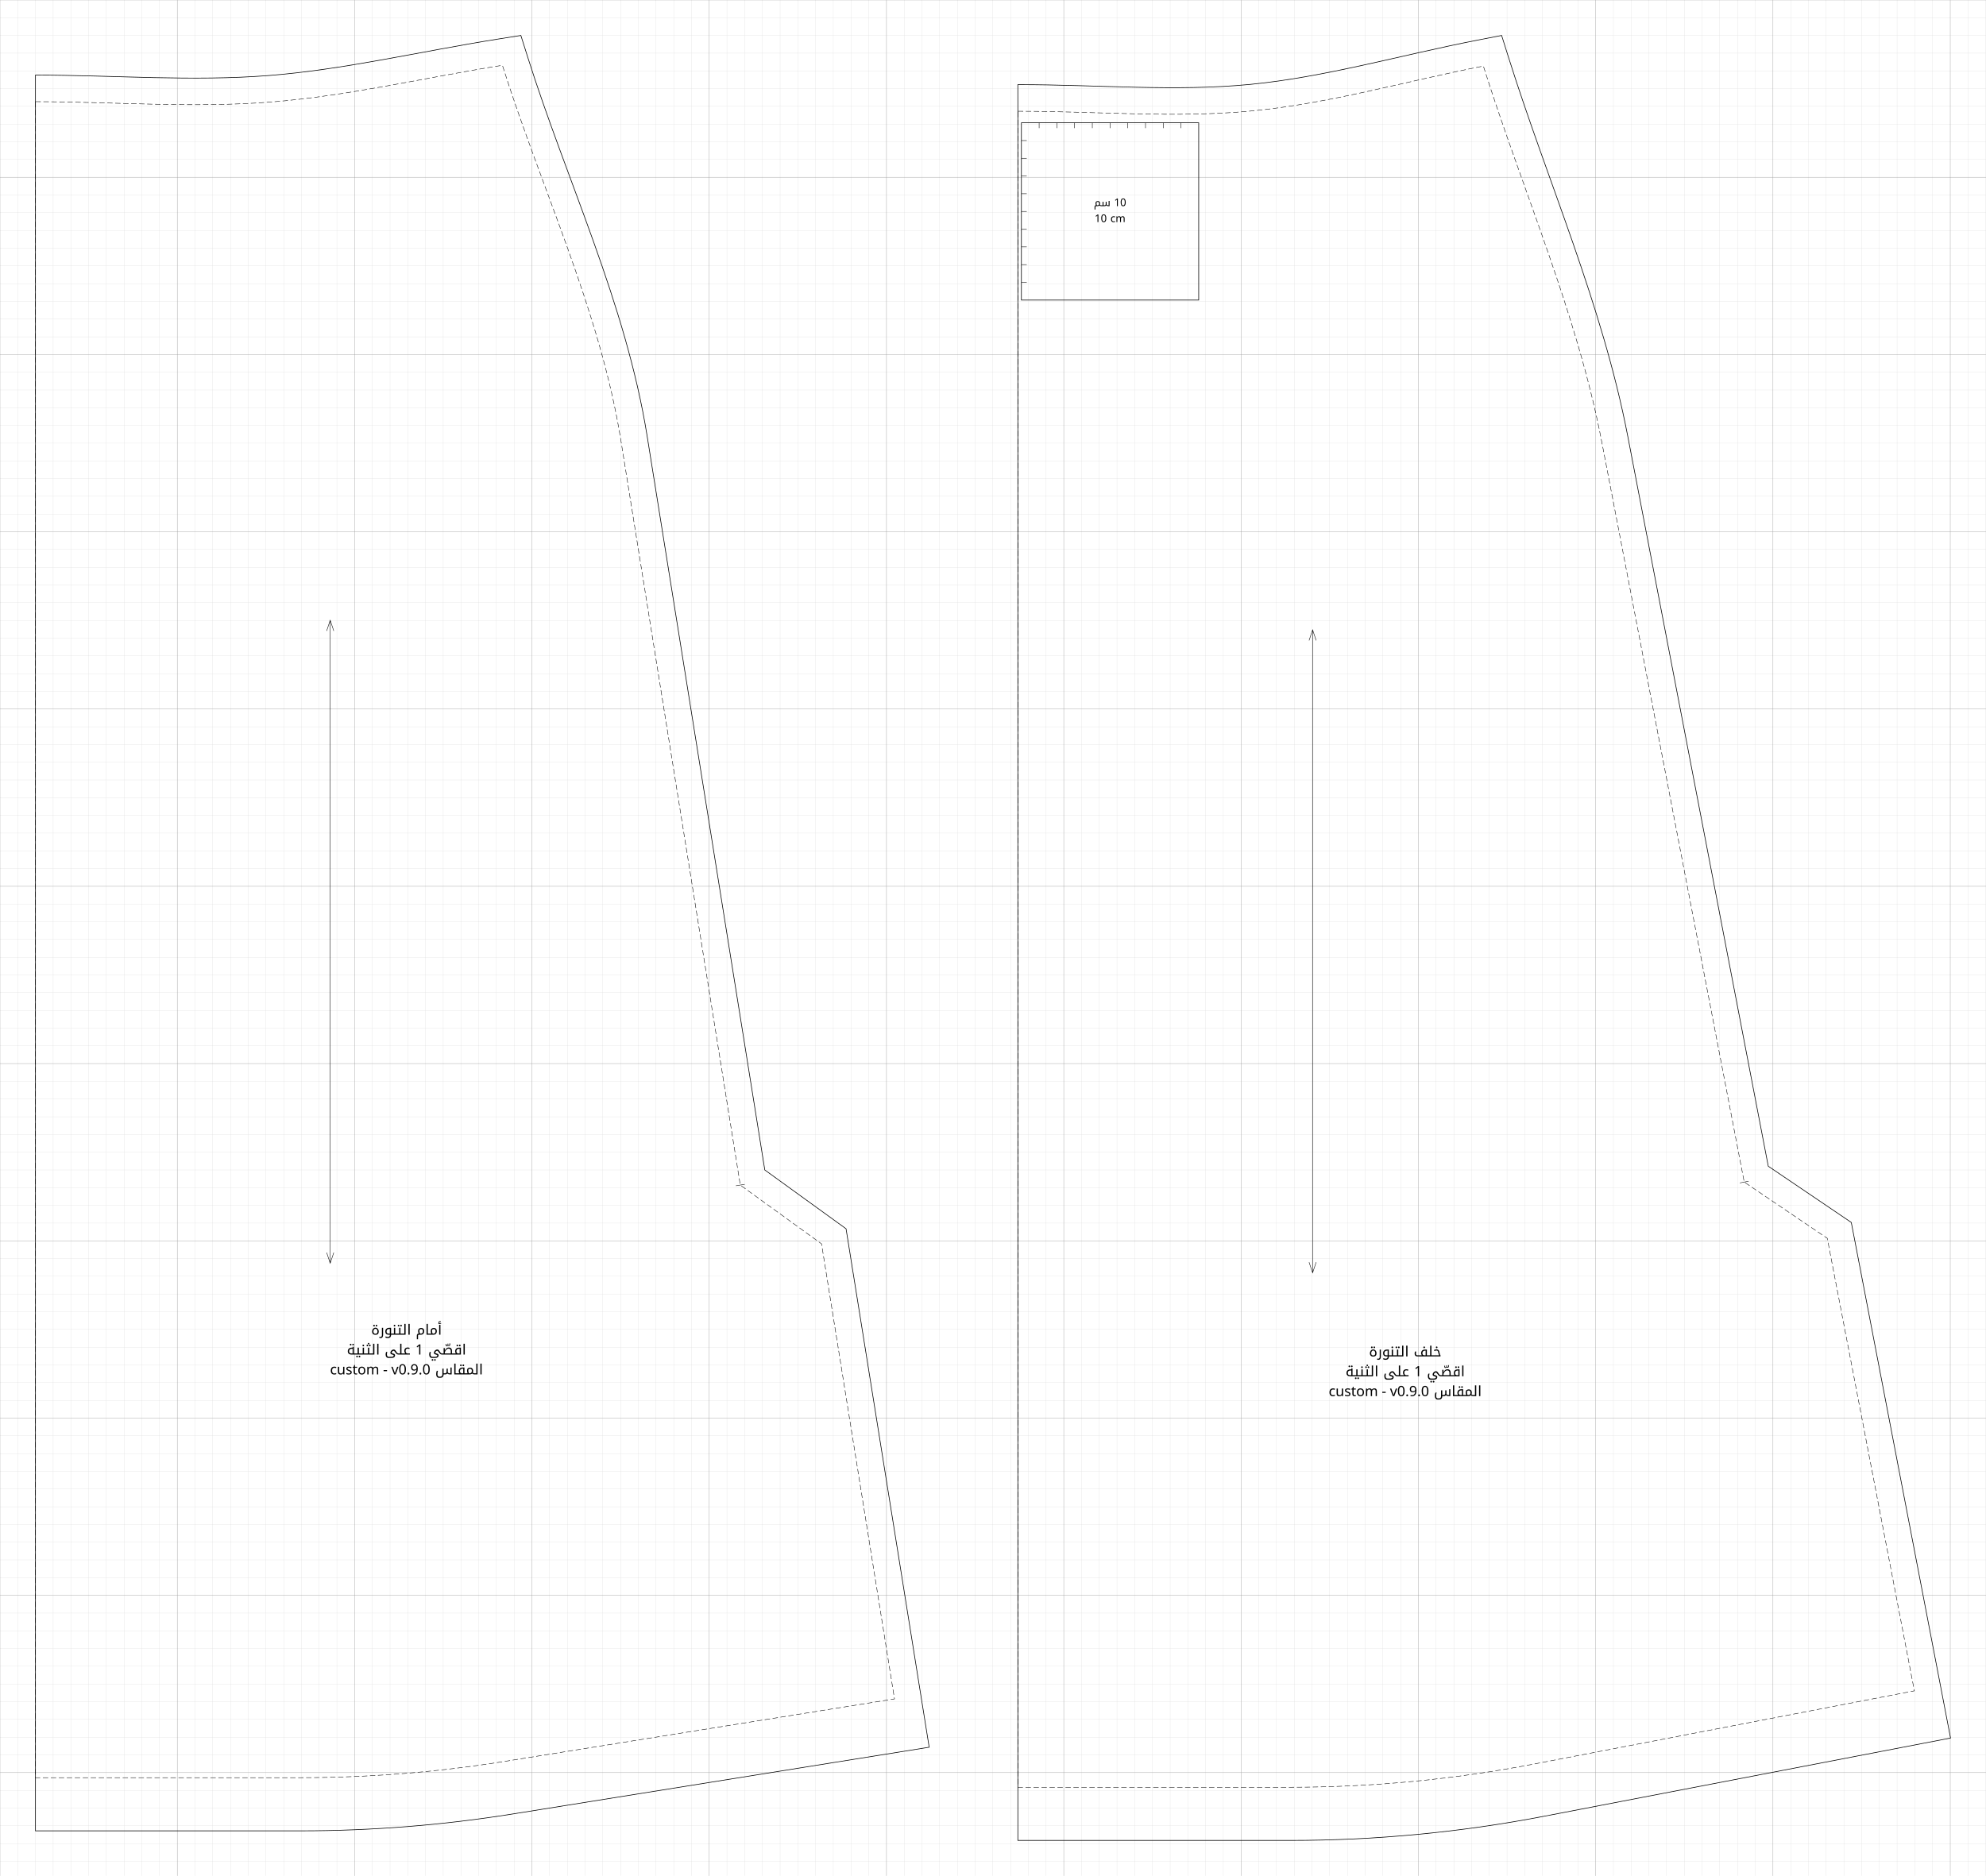
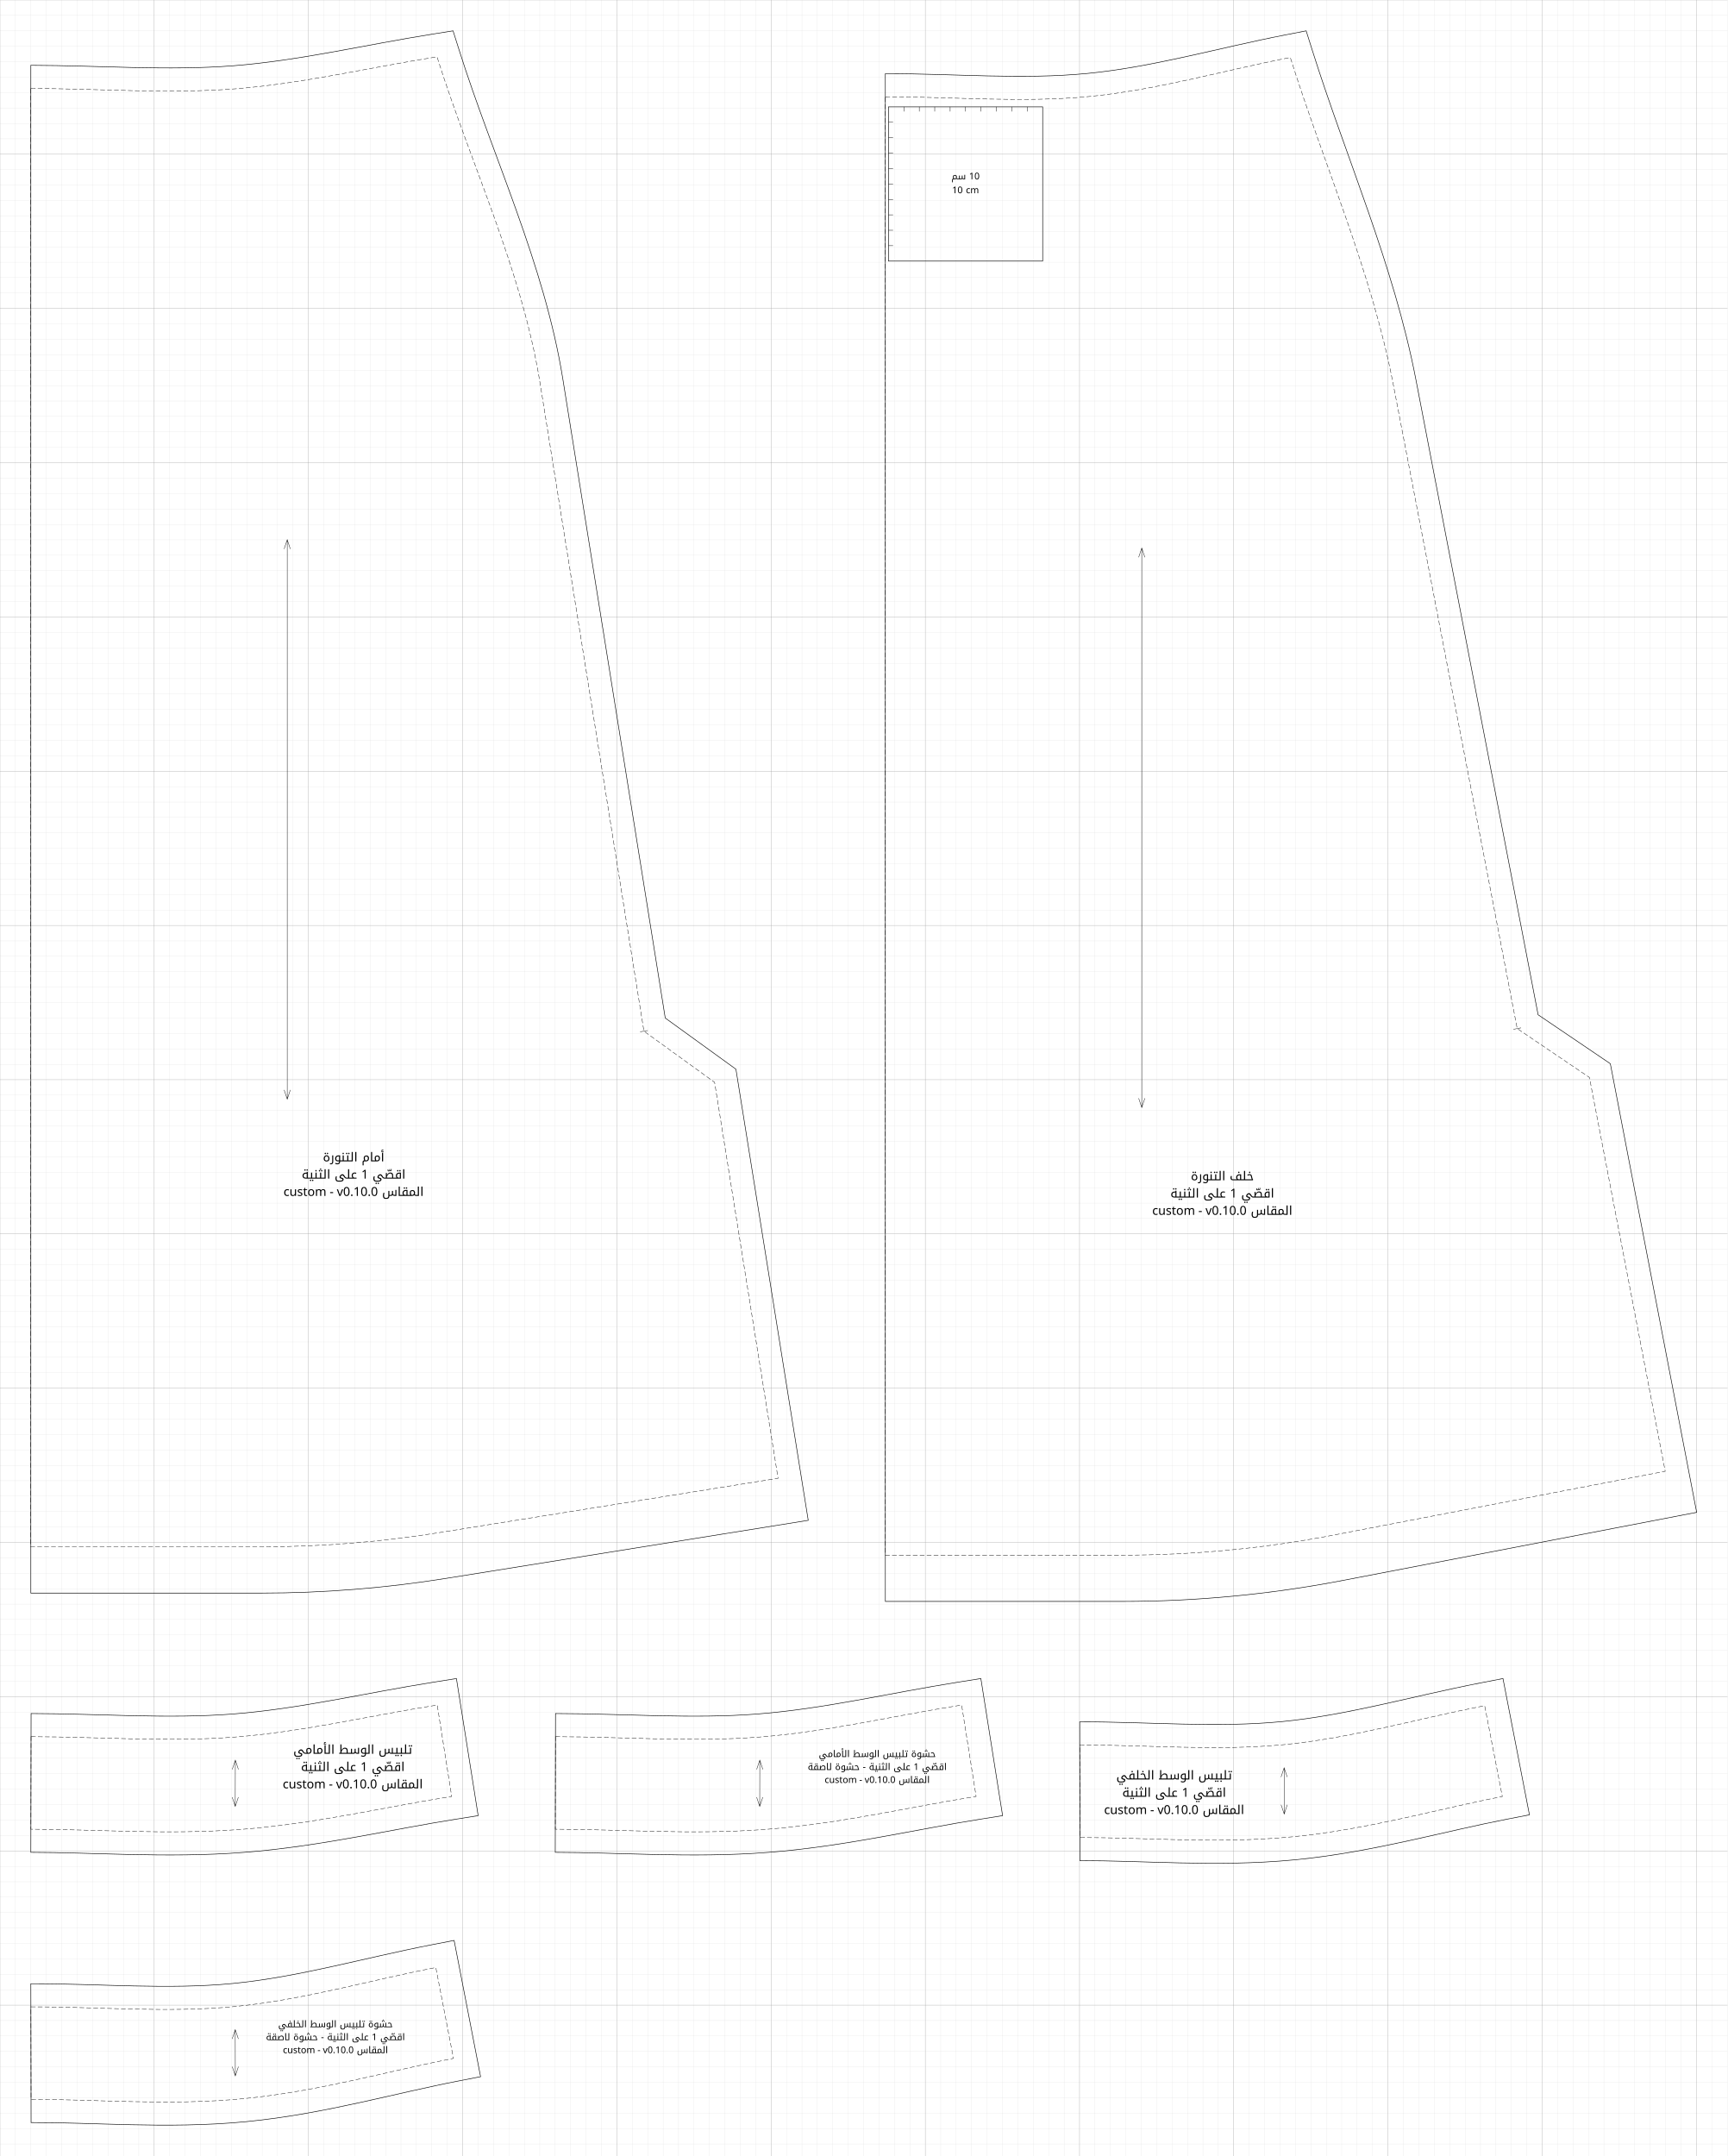
- <svg xmlns="http://www.w3.org/2000/svg" width="1120.16mm" height="1058.26mm" viewBox="0 0 1120.16 1058.26">
+ <svg xmlns="http://www.w3.org/2000/svg" width="1120.16mm" height="1397.81mm" viewBox="0 0 1120.16 1397.81">
  <g id="layer-grid">
-     <path id="grid-minor" d="M 10.00 0 V 1058.26 M 20.00 0 V 1058.26 M 30.00 0 V 1058.26 M 40.00 0 V 1058.26 M 50.00 0 V 1058.26 M 60.00 0 V 1058.26 M 70.00 0 V 1058.26 M 80.00 0 V 1058.26 M 90.00 0 V 1058.26 M 110.00 0 V 1058.26 M 120.00 0 V 1058.26 M 130.00 0 V 1058.26 M 140.00 0 V 1058.26 M 150.00 0 V 1058.26 M 160.00 0 V 1058.26 M 170.00 0 V 1058.26 M 180.00 0 V 1058.26 M 190.00 0 V 1058.26 M 210.00 0 V 1058.26 M 220.00 0 V 1058.26 M 230.00 0 V 1058.26 M 240.00 0 V 1058.26 M 250.00 0 V 1058.26 M 260.00 0 V 1058.26 M 270.00 0 V 1058.26 M 280.00 0 V 1058.26 M 290.00 0 V 1058.26 M 310.00 0 V 1058.26 M 320.00 0 V 1058.26 M 330.00 0 V 1058.26 M 340.00 0 V 1058.26 M 350.00 0 V 1058.26 M 360.00 0 V 1058.26 M 370.00 0 V 1058.26 M 380.00 0 V 1058.26 M 390.00 0 V 1058.26 M 410.00 0 V 1058.26 M 420.00 0 V 1058.26 M 430.00 0 V 1058.26 M 440.00 0 V 1058.26 M 450.00 0 V 1058.26 M 460.00 0 V 1058.26 M 470.00 0 V 1058.26 M 480.00 0 V 1058.26 M 490.00 0 V 1058.26 M 510.00 0 V 1058.26 M 520.00 0 V 1058.26 M 530.00 0 V 1058.26 M 540.00 0 V 1058.26 M 550.00 0 V 1058.26 M 560.00 0 V 1058.26 M 570.00 0 V 1058.26 M 580.00 0 V 1058.26 M 590.00 0 V 1058.26 M 610.00 0 V 1058.26 M 620.00 0 V 1058.26 M 630.00 0 V 1058.26 M 640.00 0 V 1058.26 M 650.00 0 V 1058.26 M 660.00 0 V 1058.26 M 670.00 0 V 1058.26 M 680.00 0 V 1058.26 M 690.00 0 V 1058.26 M 710.00 0 V 1058.26 M 720.00 0 V 1058.26 M 730.00 0 V 1058.26 M 740.00 0 V 1058.26 M 750.00 0 V 1058.26 M 760.00 0 V 1058.26 M 770.00 0 V 1058.26 M 780.00 0 V 1058.26 M 790.00 0 V 1058.26 M 810.00 0 V 1058.26 M 820.00 0 V 1058.26 M 830.00 0 V 1058.26 M 840.00 0 V 1058.26 M 850.00 0 V 1058.26 M 860.00 0 V 1058.26 M 870.00 0 V 1058.26 M 880.00 0 V 1058.26 M 890.00 0 V 1058.26 M 910.00 0 V 1058.26 M 920.00 0 V 1058.26 M 930.00 0 V 1058.26 M 940.00 0 V 1058.26 M 950.00 0 V 1058.26 M 960.00 0 V 1058.26 M 970.00 0 V 1058.26 M 980.00 0 V 1058.26 M 990.00 0 V 1058.26 M 1010.00 0 V 1058.26 M 1020.00 0 V 1058.26 M 1030.00 0 V 1058.26 M 1040.00 0 V 1058.26 M 1050.00 0 V 1058.26 M 1060.00 0 V 1058.26 M 1070.00 0 V 1058.26 M 1080.00 0 V 1058.26 M 1090.00 0 V 1058.26 M 1110.00 0 V 1058.26 M 1120.00 0 V 1058.26 M 0 10.00 H 1120.16 M 0 20.00 H 1120.16 M 0 30.00 H 1120.16 M 0 40.00 H 1120.16 M 0 50.00 H 1120.16 M 0 60.00 H 1120.16 M 0 70.00 H 1120.16 M 0 80.00 H 1120.16 M 0 90.00 H 1120.16 M 0 110.00 H 1120.16 M 0 120.00 H 1120.16 M 0 130.00 H 1120.16 M 0 140.00 H 1120.16 M 0 150.00 H 1120.16 M 0 160.00 H 1120.16 M 0 170.00 H 1120.16 M 0 180.00 H 1120.16 M 0 190.00 H 1120.16 M 0 210.00 H 1120.16 M 0 220.00 H 1120.16 M 0 230.00 H 1120.16 M 0 240.00 H 1120.16 M 0 250.00 H 1120.16 M 0 260.00 H 1120.16 M 0 270.00 H 1120.16 M 0 280.00 H 1120.16 M 0 290.00 H 1120.16 M 0 310.00 H 1120.16 M 0 320.00 H 1120.16 M 0 330.00 H 1120.16 M 0 340.00 H 1120.16 M 0 350.00 H 1120.16 M 0 360.00 H 1120.16 M 0 370.00 H 1120.16 M 0 380.00 H 1120.16 M 0 390.00 H 1120.16 M 0 410.00 H 1120.16 M 0 420.00 H 1120.16 M 0 430.00 H 1120.16 M 0 440.00 H 1120.16 M 0 450.00 H 1120.16 M 0 460.00 H 1120.16 M 0 470.00 H 1120.16 M 0 480.00 H 1120.16 M 0 490.00 H 1120.16 M 0 510.00 H 1120.16 M 0 520.00 H 1120.16 M 0 530.00 H 1120.16 M 0 540.00 H 1120.16 M 0 550.00 H 1120.16 M 0 560.00 H 1120.16 M 0 570.00 H 1120.16 M 0 580.00 H 1120.16 M 0 590.00 H 1120.16 M 0 610.00 H 1120.16 M 0 620.00 H 1120.16 M 0 630.00 H 1120.16 M 0 640.00 H 1120.16 M 0 650.00 H 1120.16 M 0 660.00 H 1120.16 M 0 670.00 H 1120.16 M 0 680.00 H 1120.16 M 0 690.00 H 1120.16 M 0 710.00 H 1120.16 M 0 720.00 H 1120.16 M 0 730.00 H 1120.16 M 0 740.00 H 1120.16 M 0 750.00 H 1120.16 M 0 760.00 H 1120.16 M 0 770.00 H 1120.16 M 0 780.00 H 1120.16 M 0 790.00 H 1120.16 M 0 810.00 H 1120.16 M 0 820.00 H 1120.16 M 0 830.00 H 1120.16 M 0 840.00 H 1120.16 M 0 850.00 H 1120.16 M 0 860.00 H 1120.16 M 0 870.00 H 1120.16 M 0 880.00 H 1120.16 M 0 890.00 H 1120.16 M 0 910.00 H 1120.16 M 0 920.00 H 1120.16 M 0 930.00 H 1120.16 M 0 940.00 H 1120.16 M 0 950.00 H 1120.16 M 0 960.00 H 1120.16 M 0 970.00 H 1120.16 M 0 980.00 H 1120.16 M 0 990.00 H 1120.16 M 0 1010.00 H 1120.16 M 0 1020.00 H 1120.16 M 0 1030.00 H 1120.16 M 0 1040.00 H 1120.16 M 0 1050.00 H 1120.16" fill="none" stroke="#d0d0d0" stroke-width="0.1" />
-     <path id="grid-major" d="M 0.00 0 V 1058.26 M 100.00 0 V 1058.26 M 200.00 0 V 1058.26 M 300.00 0 V 1058.26 M 400.00 0 V 1058.26 M 500.00 0 V 1058.26 M 600.00 0 V 1058.26 M 700.00 0 V 1058.26 M 800.00 0 V 1058.26 M 900.00 0 V 1058.26 M 1000.00 0 V 1058.26 M 1100.00 0 V 1058.26 M 0 0.00 H 1120.16 M 0 100.00 H 1120.16 M 0 200.00 H 1120.16 M 0 300.00 H 1120.16 M 0 400.00 H 1120.16 M 0 500.00 H 1120.16 M 0 600.00 H 1120.16 M 0 700.00 H 1120.16 M 0 800.00 H 1120.16 M 0 900.00 H 1120.16 M 0 1000.00 H 1120.16" fill="none" stroke="#a0a0a0" stroke-width="0.2" />
+     <path id="grid-minor" d="M 10.00 0 V 1397.81 M 20.00 0 V 1397.81 M 30.00 0 V 1397.81 M 40.00 0 V 1397.81 M 50.00 0 V 1397.81 M 60.00 0 V 1397.81 M 70.00 0 V 1397.81 M 80.00 0 V 1397.81 M 90.00 0 V 1397.81 M 110.00 0 V 1397.81 M 120.00 0 V 1397.81 M 130.00 0 V 1397.81 M 140.00 0 V 1397.81 M 150.00 0 V 1397.81 M 160.00 0 V 1397.81 M 170.00 0 V 1397.81 M 180.00 0 V 1397.81 M 190.00 0 V 1397.81 M 210.00 0 V 1397.81 M 220.00 0 V 1397.81 M 230.00 0 V 1397.81 M 240.00 0 V 1397.81 M 250.00 0 V 1397.81 M 260.00 0 V 1397.81 M 270.00 0 V 1397.81 M 280.00 0 V 1397.81 M 290.00 0 V 1397.81 M 310.00 0 V 1397.81 M 320.00 0 V 1397.81 M 330.00 0 V 1397.81 M 340.00 0 V 1397.81 M 350.00 0 V 1397.81 M 360.00 0 V 1397.81 M 370.00 0 V 1397.81 M 380.00 0 V 1397.81 M 390.00 0 V 1397.81 M 410.00 0 V 1397.81 M 420.00 0 V 1397.81 M 430.00 0 V 1397.81 M 440.00 0 V 1397.81 M 450.00 0 V 1397.81 M 460.00 0 V 1397.81 M 470.00 0 V 1397.81 M 480.00 0 V 1397.81 M 490.00 0 V 1397.81 M 510.00 0 V 1397.81 M 520.00 0 V 1397.81 M 530.00 0 V 1397.81 M 540.00 0 V 1397.81 M 550.00 0 V 1397.81 M 560.00 0 V 1397.81 M 570.00 0 V 1397.81 M 580.00 0 V 1397.81 M 590.00 0 V 1397.81 M 610.00 0 V 1397.81 M 620.00 0 V 1397.81 M 630.00 0 V 1397.81 M 640.00 0 V 1397.81 M 650.00 0 V 1397.81 M 660.00 0 V 1397.81 M 670.00 0 V 1397.81 M 680.00 0 V 1397.81 M 690.00 0 V 1397.81 M 710.00 0 V 1397.81 M 720.00 0 V 1397.81 M 730.00 0 V 1397.81 M 740.00 0 V 1397.81 M 750.00 0 V 1397.81 M 760.00 0 V 1397.81 M 770.00 0 V 1397.81 M 780.00 0 V 1397.81 M 790.00 0 V 1397.81 M 810.00 0 V 1397.81 M 820.00 0 V 1397.81 M 830.00 0 V 1397.81 M 840.00 0 V 1397.81 M 850.00 0 V 1397.81 M 860.00 0 V 1397.81 M 870.00 0 V 1397.81 M 880.00 0 V 1397.81 M 890.00 0 V 1397.81 M 910.00 0 V 1397.81 M 920.00 0 V 1397.81 M 930.00 0 V 1397.81 M 940.00 0 V 1397.81 M 950.00 0 V 1397.81 M 960.00 0 V 1397.81 M 970.00 0 V 1397.81 M 980.00 0 V 1397.81 M 990.00 0 V 1397.81 M 1010.00 0 V 1397.81 M 1020.00 0 V 1397.81 M 1030.00 0 V 1397.81 M 1040.00 0 V 1397.81 M 1050.00 0 V 1397.81 M 1060.00 0 V 1397.81 M 1070.00 0 V 1397.81 M 1080.00 0 V 1397.81 M 1090.00 0 V 1397.81 M 1110.00 0 V 1397.81 M 1120.00 0 V 1397.81 M 0 10.00 H 1120.16 M 0 20.00 H 1120.16 M 0 30.00 H 1120.16 M 0 40.00 H 1120.16 M 0 50.00 H 1120.16 M 0 60.00 H 1120.16 M 0 70.00 H 1120.16 M 0 80.00 H 1120.16 M 0 90.00 H 1120.16 M 0 110.00 H 1120.16 M 0 120.00 H 1120.16 M 0 130.00 H 1120.16 M 0 140.00 H 1120.16 M 0 150.00 H 1120.16 M 0 160.00 H 1120.16 M 0 170.00 H 1120.16 M 0 180.00 H 1120.16 M 0 190.00 H 1120.16 M 0 210.00 H 1120.16 M 0 220.00 H 1120.16 M 0 230.00 H 1120.16 M 0 240.00 H 1120.16 M 0 250.00 H 1120.16 M 0 260.00 H 1120.16 M 0 270.00 H 1120.16 M 0 280.00 H 1120.16 M 0 290.00 H 1120.16 M 0 310.00 H 1120.16 M 0 320.00 H 1120.16 M 0 330.00 H 1120.16 M 0 340.00 H 1120.16 M 0 350.00 H 1120.16 M 0 360.00 H 1120.16 M 0 370.00 H 1120.16 M 0 380.00 H 1120.16 M 0 390.00 H 1120.16 M 0 410.00 H 1120.16 M 0 420.00 H 1120.16 M 0 430.00 H 1120.16 M 0 440.00 H 1120.16 M 0 450.00 H 1120.16 M 0 460.00 H 1120.16 M 0 470.00 H 1120.16 M 0 480.00 H 1120.16 M 0 490.00 H 1120.16 M 0 510.00 H 1120.16 M 0 520.00 H 1120.16 M 0 530.00 H 1120.16 M 0 540.00 H 1120.16 M 0 550.00 H 1120.16 M 0 560.00 H 1120.16 M 0 570.00 H 1120.16 M 0 580.00 H 1120.16 M 0 590.00 H 1120.16 M 0 610.00 H 1120.16 M 0 620.00 H 1120.16 M 0 630.00 H 1120.16 M 0 640.00 H 1120.16 M 0 650.00 H 1120.16 M 0 660.00 H 1120.16 M 0 670.00 H 1120.16 M 0 680.00 H 1120.16 M 0 690.00 H 1120.16 M 0 710.00 H 1120.16 M 0 720.00 H 1120.16 M 0 730.00 H 1120.16 M 0 740.00 H 1120.16 M 0 750.00 H 1120.16 M 0 760.00 H 1120.16 M 0 770.00 H 1120.16 M 0 780.00 H 1120.16 M 0 790.00 H 1120.16 M 0 810.00 H 1120.16 M 0 820.00 H 1120.16 M 0 830.00 H 1120.16 M 0 840.00 H 1120.16 M 0 850.00 H 1120.16 M 0 860.00 H 1120.16 M 0 870.00 H 1120.16 M 0 880.00 H 1120.16 M 0 890.00 H 1120.16 M 0 910.00 H 1120.16 M 0 920.00 H 1120.16 M 0 930.00 H 1120.16 M 0 940.00 H 1120.16 M 0 950.00 H 1120.16 M 0 960.00 H 1120.16 M 0 970.00 H 1120.16 M 0 980.00 H 1120.16 M 0 990.00 H 1120.16 M 0 1010.00 H 1120.16 M 0 1020.00 H 1120.16 M 0 1030.00 H 1120.16 M 0 1040.00 H 1120.16 M 0 1050.00 H 1120.16 M 0 1060.00 H 1120.16 M 0 1070.00 H 1120.16 M 0 1080.00 H 1120.16 M 0 1090.00 H 1120.16 M 0 1110.00 H 1120.16 M 0 1120.00 H 1120.16 M 0 1130.00 H 1120.16 M 0 1140.00 H 1120.16 M 0 1150.00 H 1120.16 M 0 1160.00 H 1120.16 M 0 1170.00 H 1120.16 M 0 1180.00 H 1120.16 M 0 1190.00 H 1120.16 M 0 1210.00 H 1120.16 M 0 1220.00 H 1120.16 M 0 1230.00 H 1120.16 M 0 1240.00 H 1120.16 M 0 1250.00 H 1120.16 M 0 1260.00 H 1120.16 M 0 1270.00 H 1120.16 M 0 1280.00 H 1120.16 M 0 1290.00 H 1120.16 M 0 1310.00 H 1120.16 M 0 1320.00 H 1120.16 M 0 1330.00 H 1120.16 M 0 1340.00 H 1120.16 M 0 1350.00 H 1120.16 M 0 1360.00 H 1120.16 M 0 1370.00 H 1120.16 M 0 1380.00 H 1120.16 M 0 1390.00 H 1120.16" fill="none" stroke="#d0d0d0" stroke-width="0.1" />
+     <path id="grid-major" d="M 0.00 0 V 1397.81 M 100.00 0 V 1397.81 M 200.00 0 V 1397.81 M 300.00 0 V 1397.81 M 400.00 0 V 1397.81 M 500.00 0 V 1397.81 M 600.00 0 V 1397.81 M 700.00 0 V 1397.81 M 800.00 0 V 1397.81 M 900.00 0 V 1397.81 M 1000.00 0 V 1397.81 M 1100.00 0 V 1397.81 M 0 0.00 H 1120.16 M 0 100.00 H 1120.16 M 0 200.00 H 1120.16 M 0 300.00 H 1120.16 M 0 400.00 H 1120.16 M 0 500.00 H 1120.16 M 0 600.00 H 1120.16 M 0 700.00 H 1120.16 M 0 800.00 H 1120.16 M 0 900.00 H 1120.16 M 0 1000.00 H 1120.16 M 0 1100.00 H 1120.16 M 0 1200.00 H 1120.16 M 0 1300.00 H 1120.16" fill="none" stroke="#a0a0a0" stroke-width="0.2" />
  </g>
  <g id="layer-cut">
    <path id="piece-skirt-front-cut" d="M 20.03 42.35 C 31.22 42.37 42.46 42.61 53.56 42.90 C 64.66 43.20 75.69 43.54 86.67 43.78 C 97.66 44.02 108.45 44.14 119.29 44.00 C 130.14 43.86 140.66 43.46 151.34 42.63 C 162.01 41.79 172.47 40.56 183.20 39.02 C 193.94 37.48 204.58 35.69 215.39 33.75 C 226.21 31.82 237.05 29.77 247.97 27.76 C 258.90 25.75 269.97 23.77 281.02 22.02 L 293.78 20.00 L 297.67 32.32 C 303.16 49.69 309.27 66.84 315.64 84.21 C 322.01 101.58 328.60 119.04 334.87 136.65 C 341.15 154.25 347.20 172.26 352.37 190.33 C 354.95 199.37 357.38 208.68 359.50 217.89 C 361.61 227.09 363.50 236.63 365.01 246.03 L 431.37 660.03 L 472.16 689.55 L 477.20 693.20 L 478.18 699.33 L 519.33 956.05 L 524.08 985.68 L 469.77 994.38 L 289.19 1023.33 C 279.42 1024.89 269.31 1026.31 259.47 1027.49 C 249.64 1028.66 239.48 1029.68 229.59 1030.46 C 219.71 1031.25 209.52 1031.86 199.62 1032.25 C 189.72 1032.65 179.52 1032.85 169.62 1032.85 L 20.00 1032.85 L 20.00 1002.85 L 20.00 57.35 L 20.00 42.35 L 20.03 42.35 Z" fill="none" stroke="#000000" stroke-width="0.35" />
    <path id="piece-skirt-back-cut" d="M 574.08 47.76 C 585.30 47.74 596.59 47.99 607.70 48.30 C 618.82 48.61 629.86 48.98 640.83 49.22 C 651.81 49.46 662.56 49.57 673.36 49.36 C 684.16 49.15 694.57 48.63 705.16 47.61 C 715.74 46.58 726.06 45.08 736.70 43.21 C 747.34 41.34 757.86 39.16 768.59 36.82 C 779.31 34.47 790.07 31.99 800.92 29.54 C 811.77 27.10 822.80 24.69 833.82 22.55 L 846.96 20.00 L 850.98 32.77 C 856.48 50.21 862.46 67.47 868.65 84.90 C 874.84 102.33 881.19 119.83 887.30 137.44 C 893.41 155.06 899.34 173.00 904.59 191.00 C 909.84 209.00 914.54 227.58 918.12 246.17 L 997.35 657.91 L 1039.04 686.14 L 1044.18 689.63 L 1045.36 695.73 L 1094.49 951.04 L 1100.16 980.50 L 1046.15 990.90 L 870.74 1024.65 C 859.12 1026.89 847.08 1028.91 835.35 1030.59 C 823.62 1032.27 811.49 1033.72 799.68 1034.84 C 787.88 1035.97 775.70 1036.84 763.86 1037.41 C 752.02 1037.97 739.81 1038.26 727.98 1038.26 L 574.10 1038.26 L 574.10 1008.26 L 574.10 62.76 L 574.08 47.76 Z" fill="none" stroke="#000000" stroke-width="0.35" />
+     <path id="piece-waist-facing-front-cut" d="M 20.16 1110.94 C 31.35 1110.96 42.59 1111.20 53.69 1111.49 C 64.79 1111.79 75.82 1112.13 86.81 1112.37 C 97.79 1112.60 108.58 1112.73 119.42 1112.59 C 130.27 1112.45 140.79 1112.05 151.47 1111.21 C 162.14 1110.38 172.60 1109.15 183.33 1107.61 C 194.07 1106.07 204.71 1104.28 215.53 1102.34 C 226.34 1100.41 237.19 1098.36 248.11 1096.35 C 259.03 1094.34 270.10 1092.36 281.15 1090.61 L 295.96 1088.26 L 298.31 1103.08 L 307.71 1162.34 L 310.05 1177.15 L 295.24 1179.50 C 290.15 1180.31 285.30 1181.13 280.08 1182.04 C 274.86 1182.95 269.74 1183.88 264.38 1184.87 C 259.03 1185.85 253.64 1186.86 248.15 1187.87 C 242.66 1188.89 236.99 1189.93 231.37 1190.94 C 225.74 1191.94 219.79 1192.98 214.02 1193.93 C 208.25 1194.88 202.02 1195.85 196.10 1196.70 C 193.14 1197.12 189.92 1197.57 186.92 1197.95 C 183.92 1198.34 180.62 1198.75 177.58 1199.09 C 174.55 1199.44 171.17 1199.80 168.10 1200.10 C 165.02 1200.40 161.57 1200.70 158.45 1200.94 C 155.34 1201.19 151.88 1201.42 148.80 1201.60 C 145.71 1201.78 142.32 1201.95 139.27 1202.08 C 136.22 1202.21 132.89 1202.32 129.87 1202.40 C 126.85 1202.48 123.59 1202.54 120.60 1202.58 C 114.63 1202.66 108.32 1202.66 102.47 1202.62 C 96.62 1202.57 90.59 1202.47 84.87 1202.35 C 79.16 1202.22 73.39 1202.07 67.82 1201.92 C 62.24 1201.76 56.75 1201.61 51.31 1201.46 C 45.87 1201.32 40.67 1201.19 35.37 1201.10 C 30.07 1201.00 25.15 1200.95 20.00 1200.94 L 20.03 1185.94 L 20.13 1125.94 L 20.16 1110.94 Z" fill="none" stroke="#000000" stroke-width="0.35" />
+     <path id="piece-waist-facing-interfacing-front-cut" d="M 360.21 1110.94 C 371.40 1110.96 382.64 1111.20 393.74 1111.49 C 404.84 1111.79 415.87 1112.13 426.86 1112.37 C 437.84 1112.60 448.63 1112.73 459.48 1112.59 C 470.32 1112.45 480.84 1112.05 491.52 1111.21 C 502.20 1110.38 512.65 1109.15 523.39 1107.61 C 534.12 1106.07 544.76 1104.28 555.58 1102.34 C 566.40 1100.41 577.24 1098.36 588.16 1096.35 C 599.08 1094.34 610.15 1092.36 621.20 1090.61 L 636.02 1088.26 L 638.37 1103.08 L 647.76 1162.34 L 650.11 1177.15 L 635.29 1179.50 C 630.21 1180.31 625.35 1181.13 620.13 1182.04 C 614.91 1182.95 609.79 1183.88 604.44 1184.87 C 599.09 1185.85 593.69 1186.86 588.20 1187.87 C 582.72 1188.89 577.05 1189.93 571.42 1190.94 C 565.80 1191.94 559.85 1192.98 554.08 1193.93 C 548.31 1194.88 542.07 1195.85 536.16 1196.70 C 533.20 1197.12 529.97 1197.57 526.97 1197.95 C 523.97 1198.34 520.67 1198.75 517.64 1199.09 C 514.60 1199.44 511.23 1199.80 508.15 1200.10 C 505.07 1200.40 501.62 1200.70 498.51 1200.94 C 495.39 1201.19 491.94 1201.42 488.85 1201.60 C 485.77 1201.78 482.38 1201.95 479.32 1202.08 C 476.27 1202.21 472.95 1202.32 469.92 1202.40 C 466.90 1202.48 463.65 1202.54 460.66 1202.58 C 454.68 1202.66 448.37 1202.66 442.52 1202.62 C 436.68 1202.57 430.64 1202.47 424.92 1202.35 C 419.21 1202.22 413.45 1202.07 407.87 1201.92 C 402.29 1201.76 396.81 1201.61 391.37 1201.46 C 385.93 1201.32 380.72 1201.19 375.42 1201.10 C 370.13 1201.00 365.20 1200.95 360.05 1200.94 L 360.08 1185.94 L 360.18 1125.94 L 360.21 1110.94 Z" fill="none" stroke="#000000" stroke-width="0.35" />
+     <path id="piece-waist-facing-back-cut" d="M 700.11 1116.33 C 711.33 1116.31 722.61 1116.56 733.73 1116.87 C 744.85 1117.18 755.88 1117.55 766.86 1117.79 C 777.84 1118.03 788.59 1118.14 799.39 1117.93 C 810.19 1117.72 820.60 1117.20 831.18 1116.18 C 841.77 1115.15 852.08 1113.65 862.72 1111.78 C 873.36 1109.91 883.89 1107.73 894.61 1105.39 C 905.34 1103.04 916.10 1100.55 926.95 1098.11 C 937.80 1095.67 948.83 1093.26 959.84 1091.12 L 974.57 1088.26 L 977.43 1102.99 L 988.87 1161.89 L 991.73 1176.61 L 977.00 1179.47 C 972.02 1180.44 967.31 1181.41 962.17 1182.51 C 957.03 1183.61 952.00 1184.73 946.70 1185.92 C 941.40 1187.11 936.06 1188.33 930.60 1189.57 C 925.14 1190.80 919.47 1192.08 913.85 1193.31 C 908.23 1194.54 902.22 1195.81 896.43 1196.98 C 890.63 1198.15 884.29 1199.37 878.31 1200.42 C 875.32 1200.94 872.02 1201.50 868.98 1201.98 C 865.95 1202.47 862.55 1202.98 859.47 1203.41 C 856.39 1203.85 852.90 1204.30 849.77 1204.68 C 846.64 1205.06 843.06 1205.45 839.88 1205.76 C 836.70 1206.06 833.11 1206.37 829.97 1206.60 C 826.82 1206.84 823.31 1207.06 820.20 1207.22 C 817.10 1207.39 813.66 1207.54 810.59 1207.65 C 807.52 1207.76 804.17 1207.85 801.14 1207.91 C 795.07 1208.03 788.61 1208.06 782.70 1208.02 C 776.79 1207.99 770.65 1207.89 764.90 1207.77 C 759.14 1207.64 753.33 1207.48 747.74 1207.32 C 742.15 1207.15 736.66 1206.98 731.24 1206.83 C 725.81 1206.68 720.66 1206.56 715.40 1206.46 C 710.15 1206.37 705.34 1206.32 700.26 1206.33 L 700.24 1191.33 L 700.13 1131.33 L 700.11 1116.33 Z" fill="none" stroke="#000000" stroke-width="0.35" />
+     <path id="piece-waist-facing-interfacing-back-cut" d="M 20.00 1286.11 C 31.22 1286.09 42.51 1286.33 53.62 1286.64 C 64.74 1286.95 75.78 1287.32 86.76 1287.56 C 97.73 1287.80 108.48 1287.91 119.28 1287.70 C 130.08 1287.49 140.49 1286.98 151.08 1285.95 C 161.66 1284.92 171.98 1283.42 182.62 1281.55 C 193.26 1279.68 203.78 1277.51 214.51 1275.16 C 225.23 1272.81 235.99 1270.33 246.84 1267.89 C 257.69 1265.45 268.72 1263.03 279.74 1260.90 L 294.46 1258.04 L 297.32 1272.76 L 308.76 1331.66 L 311.62 1346.39 L 296.89 1349.25 C 291.91 1350.21 287.20 1351.19 282.06 1352.29 C 276.92 1353.39 271.89 1354.50 266.59 1355.69 C 261.30 1356.89 255.95 1358.10 250.49 1359.34 C 245.04 1360.58 239.36 1361.85 233.74 1363.08 C 228.12 1364.31 222.11 1365.59 216.32 1366.76 C 210.53 1367.93 204.18 1369.14 198.20 1370.19 C 195.22 1370.72 191.91 1371.27 188.87 1371.76 C 185.84 1372.24 182.44 1372.75 179.36 1373.19 C 176.28 1373.62 172.79 1374.08 169.66 1374.45 C 166.53 1374.83 162.95 1375.22 159.77 1375.53 C 156.59 1375.84 153.00 1376.14 149.86 1376.38 C 146.71 1376.61 143.20 1376.83 140.10 1377.00 C 136.99 1377.17 133.56 1377.32 130.49 1377.42 C 127.41 1377.53 124.06 1377.62 121.03 1377.68 C 114.96 1377.80 108.50 1377.83 102.59 1377.80 C 96.68 1377.76 90.54 1377.67 84.79 1377.54 C 79.03 1377.41 73.22 1377.25 67.63 1377.09 C 62.04 1376.93 56.55 1376.76 51.13 1376.61 C 45.70 1376.46 40.55 1376.33 35.30 1376.24 C 30.04 1376.15 25.23 1376.10 20.15 1376.11 L 20.13 1361.11 L 20.03 1301.11 L 20.00 1286.11 Z" fill="none" stroke="#000000" stroke-width="0.35" />
  </g>
  <g id="layer-stitch">
    <path id="piece-skirt-front-stitch" d="M 20.00 57.35 C 64.17 57.43 108.61 61.00 152.50 57.58 C 196.39 54.16 239.74 43.75 283.37 36.84 C 305.64 107.36 338.49 175.38 350.19 248.40 L 417.54 668.54 L 463.37 701.71 L 504.52 958.43 L 465.02 964.76 L 284.45 993.71 C 246.53 999.78 208.01 1002.85 169.62 1002.85 L 20.00 1002.85 L 20.00 57.35 Z" fill="none" stroke="#000000" stroke-width="0.25" stroke-dasharray="3 1.5" />
    <path id="piece-skirt-back-stitch" d="M 574.10 62.76 C 618.27 62.69 662.84 66.78 706.60 62.54 C 750.37 58.29 793.32 45.70 836.67 37.28 C 858.91 107.85 889.40 176.34 903.39 249.01 L 983.79 666.84 L 1030.63 698.56 L 1079.76 953.88 L 1040.48 961.44 L 865.07 995.19 C 820.00 1003.87 773.88 1008.26 727.98 1008.26 L 574.10 1008.26 L 574.10 62.76 Z" fill="none" stroke="#000000" stroke-width="0.25" stroke-dasharray="3 1.5" />
+     <path id="piece-waist-facing-front-stitch" d="M 20.13 1125.94 C 64.30 1126.02 108.74 1129.59 152.63 1126.17 C 196.53 1122.75 239.88 1112.34 283.50 1105.43 L 292.89 1164.69 C 287.73 1165.50 282.76 1166.34 277.49 1167.26 C 272.23 1168.19 267.04 1169.13 261.67 1170.11 C 256.30 1171.10 250.90 1172.11 245.42 1173.12 C 239.94 1174.14 234.32 1175.17 228.73 1176.17 C 223.14 1177.17 217.29 1178.19 211.58 1179.13 C 205.88 1180.07 199.80 1181.02 193.97 1181.85 C 191.06 1182.27 187.93 1182.70 184.99 1183.08 C 182.04 1183.46 178.86 1183.85 175.88 1184.19 C 172.90 1184.53 169.66 1184.88 166.65 1185.17 C 163.64 1185.46 160.33 1185.75 157.29 1185.99 C 154.25 1186.22 150.94 1186.45 147.92 1186.63 C 144.90 1186.80 141.64 1186.97 138.65 1187.09 C 135.65 1187.22 132.44 1187.32 129.47 1187.40 C 126.51 1187.48 123.35 1187.54 120.41 1187.58 C 114.52 1187.66 108.37 1187.66 102.59 1187.62 C 96.80 1187.57 90.87 1187.47 85.19 1187.35 C 79.52 1187.23 73.80 1187.08 68.23 1186.92 C 62.66 1186.77 57.17 1186.61 51.71 1186.47 C 46.25 1186.32 40.98 1186.20 35.64 1186.10 C 30.29 1186.01 25.25 1185.95 20.03 1185.94 L 20.13 1125.94 Z" fill="none" stroke="#000000" stroke-width="0.25" stroke-dasharray="3 1.5" />
+     <path id="piece-waist-facing-interfacing-front-stitch" d="M 360.18 1125.94 C 404.35 1126.02 448.79 1129.59 492.68 1126.17 C 536.58 1122.75 579.93 1112.34 623.55 1105.43 L 632.94 1164.69 C 627.78 1165.50 622.81 1166.34 617.55 1167.26 C 612.28 1168.19 607.09 1169.13 601.73 1170.11 C 596.36 1171.10 590.95 1172.11 585.47 1173.12 C 580.00 1174.14 574.37 1175.17 568.78 1176.17 C 563.19 1177.17 557.34 1178.19 551.64 1179.13 C 545.93 1180.07 539.85 1181.02 534.03 1181.85 C 531.11 1182.27 527.99 1182.70 525.04 1183.08 C 522.10 1183.46 518.91 1183.85 515.93 1184.19 C 512.96 1184.53 509.71 1184.88 506.70 1185.17 C 503.69 1185.46 500.38 1185.75 497.34 1185.99 C 494.30 1186.22 490.99 1186.45 487.97 1186.63 C 484.95 1186.80 481.69 1186.97 478.70 1187.09 C 475.71 1187.22 472.50 1187.32 469.53 1187.40 C 466.56 1187.48 463.40 1187.54 460.46 1187.58 C 454.58 1187.66 448.42 1187.66 442.64 1187.62 C 436.86 1187.57 430.92 1187.47 425.25 1187.35 C 419.57 1187.23 413.85 1187.08 408.29 1186.92 C 402.72 1186.77 397.22 1186.61 391.76 1186.47 C 386.31 1186.32 381.03 1186.20 375.69 1186.10 C 370.35 1186.01 365.30 1185.95 360.08 1185.94 L 360.18 1125.94 Z" fill="none" stroke="#000000" stroke-width="0.25" stroke-dasharray="3 1.5" />
+     <path id="piece-waist-facing-back-stitch" d="M 700.13 1131.33 C 744.30 1131.26 788.87 1135.35 832.63 1131.11 C 876.39 1126.86 919.35 1114.27 962.70 1105.85 L 974.14 1164.75 C 969.07 1165.73 964.22 1166.73 959.03 1167.85 C 953.83 1168.96 948.73 1170.09 943.41 1171.29 C 938.09 1172.48 932.73 1173.70 927.29 1174.94 C 921.84 1176.17 916.22 1177.43 910.64 1178.66 C 905.06 1179.88 899.18 1181.13 893.46 1182.28 C 887.74 1183.44 881.58 1184.61 875.71 1185.64 C 872.78 1186.16 869.59 1186.70 866.62 1187.17 C 863.65 1187.64 860.39 1188.14 857.38 1188.56 C 854.37 1188.98 851.03 1189.42 847.98 1189.79 C 844.93 1190.15 841.52 1190.53 838.43 1190.83 C 835.34 1191.13 831.92 1191.42 828.86 1191.64 C 825.79 1191.87 822.44 1192.08 819.40 1192.25 C 816.36 1192.41 813.07 1192.55 810.06 1192.66 C 807.06 1192.77 803.82 1192.85 800.85 1192.91 C 794.89 1193.03 788.62 1193.06 782.78 1193.02 C 776.95 1192.99 770.93 1192.89 765.22 1192.77 C 759.51 1192.64 753.76 1192.48 748.18 1192.32 C 742.59 1192.16 737.10 1191.99 731.65 1191.84 C 726.20 1191.69 720.98 1191.56 715.67 1191.47 C 710.35 1191.37 705.40 1191.32 700.24 1191.33 L 700.13 1131.33 Z" fill="none" stroke="#000000" stroke-width="0.25" stroke-dasharray="3 1.5" />
+     <path id="piece-waist-facing-interfacing-back-stitch" d="M 20.03 1301.11 C 64.19 1301.03 108.76 1305.13 152.53 1300.88 C 196.29 1296.63 239.24 1284.04 282.60 1275.62 L 294.03 1334.52 C 288.96 1335.51 284.11 1336.51 278.92 1337.62 C 273.72 1338.73 268.62 1339.86 263.30 1341.06 C 257.98 1342.26 252.62 1343.48 247.18 1344.71 C 241.73 1345.94 236.11 1347.21 230.54 1348.43 C 224.96 1349.65 219.07 1350.90 213.35 1352.05 C 207.63 1353.21 201.47 1354.39 195.61 1355.42 C 192.67 1355.93 189.48 1356.47 186.51 1356.94 C 183.54 1357.42 180.28 1357.91 177.27 1358.33 C 174.26 1358.76 170.92 1359.20 167.87 1359.56 C 164.82 1359.93 161.41 1360.30 158.32 1360.60 C 155.23 1360.90 151.81 1361.19 148.75 1361.42 C 145.69 1361.64 142.33 1361.86 139.29 1362.02 C 136.26 1362.18 132.96 1362.33 129.95 1362.43 C 126.95 1362.54 123.72 1362.63 120.74 1362.69 C 114.78 1362.80 108.51 1362.83 102.68 1362.80 C 96.84 1362.76 90.83 1362.67 85.12 1362.54 C 79.41 1362.42 73.65 1362.26 68.07 1362.10 C 62.49 1361.93 56.99 1361.76 51.54 1361.61 C 46.10 1361.46 40.87 1361.33 35.56 1361.24 C 30.25 1361.15 25.29 1361.10 20.13 1361.11 L 20.03 1301.11 Z" fill="none" stroke="#000000" stroke-width="0.25" stroke-dasharray="3 1.5" />
  </g>
  <g id="layer-notches">
    <path id="piece-skirt-front-notch-slit-top" d="M 420.01 668.14 L 415.07 668.94" fill="none" stroke="#000000" stroke-width="0.25" />
    <path id="piece-skirt-back-notch-slit-top" d="M 986.25 666.37 L 981.34 667.32" fill="none" stroke="#000000" stroke-width="0.25" />
  </g>
  <g id="layer-grain">
    <path id="piece-skirt-front-grain" d="M 186.25 349.90 L 186.25 712.65 M 184.25 706.65 L 186.25 712.65 L 188.25 706.65 M 188.25 355.90 L 186.25 349.90 L 184.25 355.90" fill="none" stroke="#000000" stroke-width="0.25" />
    <path id="piece-skirt-back-grain" d="M 740.35 355.31 L 740.35 718.06 M 738.35 712.06 L 740.35 718.06 L 742.35 712.06 M 742.35 361.31 L 740.35 355.31 L 738.35 361.31" fill="none" stroke="#000000" stroke-width="0.25" />
+     <path id="piece-waist-facing-front-grain" d="M 152.61 1141.17 L 152.55 1171.17 M 150.56 1165.17 L 152.55 1171.17 L 154.56 1165.17 M 154.59 1147.17 L 152.61 1141.17 L 150.59 1147.17" fill="none" stroke="#000000" stroke-width="0.25" />
+     <path id="piece-waist-facing-interfacing-front-grain" d="M 492.66 1141.17 L 492.61 1171.17 M 490.62 1165.17 L 492.61 1171.17 L 494.62 1165.17 M 494.65 1147.17 L 492.66 1141.17 L 490.65 1147.17" fill="none" stroke="#000000" stroke-width="0.25" />
+     <path id="piece-waist-facing-back-grain" d="M 832.66 1146.11 L 832.71 1176.11 M 830.70 1170.11 L 832.71 1176.11 L 834.70 1170.10 M 834.67 1152.10 L 832.66 1146.11 L 830.67 1152.11" fill="none" stroke="#000000" stroke-width="0.25" />
+     <path id="piece-waist-facing-interfacing-back-grain" d="M 152.55 1315.88 L 152.60 1345.88 M 150.59 1339.88 L 152.60 1345.88 L 154.59 1339.88 M 154.56 1321.88 L 152.55 1315.88 L 150.56 1321.88" fill="none" stroke="#000000" stroke-width="0.25" />
  </g>
  <g id="layer-darts">

</g>
  <g id="layer-marks">

</g>
  <g id="layer-labels">
    <text id="piece-skirt-front-label-name" x="229.30" y="752.95" font-family="&quot;IBM Plex Sans Arabic&quot;, &quot;Noto Kufi Arabic&quot;, &quot;Geeza Pro&quot;, &quot;Segoe UI&quot;, Tahoma, sans-serif" font-size="8.00" direction="rtl" unicode-bidi="plaintext" text-anchor="middle">أمام التنورة</text>
    <text id="piece-skirt-front-label-cut" x="229.30" y="764.15" font-family="&quot;IBM Plex Sans Arabic&quot;, &quot;Noto Kufi Arabic&quot;, &quot;Geeza Pro&quot;, &quot;Segoe UI&quot;, Tahoma, sans-serif" font-size="8.00" direction="rtl" unicode-bidi="plaintext" text-anchor="middle">اقصّي 1 على الثنية</text>
-     <text id="piece-skirt-front-label-size" x="229.30" y="775.35" font-family="&quot;IBM Plex Sans Arabic&quot;, &quot;Noto Kufi Arabic&quot;, &quot;Geeza Pro&quot;, &quot;Segoe UI&quot;, Tahoma, sans-serif" font-size="8.00" direction="rtl" unicode-bidi="plaintext" text-anchor="middle">المقاس custom - v0.9.0</text>
+     <text id="piece-skirt-front-label-size" x="229.30" y="775.35" font-family="&quot;IBM Plex Sans Arabic&quot;, &quot;Noto Kufi Arabic&quot;, &quot;Geeza Pro&quot;, &quot;Segoe UI&quot;, Tahoma, sans-serif" font-size="8.00" direction="rtl" unicode-bidi="plaintext" text-anchor="middle">المقاس custom - v0.10.0</text>
    <text id="piece-skirt-back-label-name" x="792.58" y="765.21" font-family="&quot;IBM Plex Sans Arabic&quot;, &quot;Noto Kufi Arabic&quot;, &quot;Geeza Pro&quot;, &quot;Segoe UI&quot;, Tahoma, sans-serif" font-size="8.00" direction="rtl" unicode-bidi="plaintext" text-anchor="middle">خلف التنورة</text>
    <text id="piece-skirt-back-label-cut" x="792.58" y="776.41" font-family="&quot;IBM Plex Sans Arabic&quot;, &quot;Noto Kufi Arabic&quot;, &quot;Geeza Pro&quot;, &quot;Segoe UI&quot;, Tahoma, sans-serif" font-size="8.00" direction="rtl" unicode-bidi="plaintext" text-anchor="middle">اقصّي 1 على الثنية</text>
-     <text id="piece-skirt-back-label-size" x="792.58" y="787.61" font-family="&quot;IBM Plex Sans Arabic&quot;, &quot;Noto Kufi Arabic&quot;, &quot;Geeza Pro&quot;, &quot;Segoe UI&quot;, Tahoma, sans-serif" font-size="8.00" direction="rtl" unicode-bidi="plaintext" text-anchor="middle">المقاس custom - v0.9.0</text>
+     <text id="piece-skirt-back-label-size" x="792.58" y="787.61" font-family="&quot;IBM Plex Sans Arabic&quot;, &quot;Noto Kufi Arabic&quot;, &quot;Geeza Pro&quot;, &quot;Segoe UI&quot;, Tahoma, sans-serif" font-size="8.00" direction="rtl" unicode-bidi="plaintext" text-anchor="middle">المقاس custom - v0.10.0</text>
+     <text id="piece-waist-facing-front-label-name" x="228.78" y="1137.03" font-family="&quot;IBM Plex Sans Arabic&quot;, &quot;Noto Kufi Arabic&quot;, &quot;Geeza Pro&quot;, &quot;Segoe UI&quot;, Tahoma, sans-serif" font-size="8.00" direction="rtl" unicode-bidi="plaintext" text-anchor="middle">تلبيس الوسط الأمامي</text>
+     <text id="piece-waist-facing-front-label-cut" x="228.78" y="1148.23" font-family="&quot;IBM Plex Sans Arabic&quot;, &quot;Noto Kufi Arabic&quot;, &quot;Geeza Pro&quot;, &quot;Segoe UI&quot;, Tahoma, sans-serif" font-size="8.00" direction="rtl" unicode-bidi="plaintext" text-anchor="middle">اقصّي 1 على الثنية</text>
+     <text id="piece-waist-facing-front-label-size" x="228.78" y="1159.43" font-family="&quot;IBM Plex Sans Arabic&quot;, &quot;Noto Kufi Arabic&quot;, &quot;Geeza Pro&quot;, &quot;Segoe UI&quot;, Tahoma, sans-serif" font-size="8.00" direction="rtl" unicode-bidi="plaintext" text-anchor="middle">المقاس custom - v0.10.0</text>
+     <text id="piece-waist-facing-interfacing-front-label-name" x="568.83" y="1139.13" font-family="&quot;IBM Plex Sans Arabic&quot;, &quot;Noto Kufi Arabic&quot;, &quot;Geeza Pro&quot;, &quot;Segoe UI&quot;, Tahoma, sans-serif" font-size="6.00" direction="rtl" unicode-bidi="plaintext" text-anchor="middle">حشوة تلبيس الوسط الأمامي</text>
+     <text id="piece-waist-facing-interfacing-front-label-cut" x="568.83" y="1147.53" font-family="&quot;IBM Plex Sans Arabic&quot;, &quot;Noto Kufi Arabic&quot;, &quot;Geeza Pro&quot;, &quot;Segoe UI&quot;, Tahoma, sans-serif" font-size="6.00" direction="rtl" unicode-bidi="plaintext" text-anchor="middle">اقصّي 1 على الثنية - حشوة لاصقة</text>
+     <text id="piece-waist-facing-interfacing-front-label-size" x="568.83" y="1155.93" font-family="&quot;IBM Plex Sans Arabic&quot;, &quot;Noto Kufi Arabic&quot;, &quot;Geeza Pro&quot;, &quot;Segoe UI&quot;, Tahoma, sans-serif" font-size="6.00" direction="rtl" unicode-bidi="plaintext" text-anchor="middle">المقاس custom - v0.10.0</text>
+     <text id="piece-waist-facing-back-label-name" x="761.38" y="1153.70" font-family="&quot;IBM Plex Sans Arabic&quot;, &quot;Noto Kufi Arabic&quot;, &quot;Geeza Pro&quot;, &quot;Segoe UI&quot;, Tahoma, sans-serif" font-size="8.00" direction="rtl" unicode-bidi="plaintext" text-anchor="middle">تلبيس الوسط الخلفي</text>
+     <text id="piece-waist-facing-back-label-cut" x="761.38" y="1164.90" font-family="&quot;IBM Plex Sans Arabic&quot;, &quot;Noto Kufi Arabic&quot;, &quot;Geeza Pro&quot;, &quot;Segoe UI&quot;, Tahoma, sans-serif" font-size="8.00" direction="rtl" unicode-bidi="plaintext" text-anchor="middle">اقصّي 1 على الثنية</text>
+     <text id="piece-waist-facing-back-label-size" x="761.38" y="1176.10" font-family="&quot;IBM Plex Sans Arabic&quot;, &quot;Noto Kufi Arabic&quot;, &quot;Geeza Pro&quot;, &quot;Segoe UI&quot;, Tahoma, sans-serif" font-size="8.00" direction="rtl" unicode-bidi="plaintext" text-anchor="middle">المقاس custom - v0.10.0</text>
+     <text id="piece-waist-facing-interfacing-back-label-name" x="217.53" y="1314.32" font-family="&quot;IBM Plex Sans Arabic&quot;, &quot;Noto Kufi Arabic&quot;, &quot;Geeza Pro&quot;, &quot;Segoe UI&quot;, Tahoma, sans-serif" font-size="6.00" direction="rtl" unicode-bidi="plaintext" text-anchor="middle">حشوة تلبيس الوسط الخلفي</text>
+     <text id="piece-waist-facing-interfacing-back-label-cut" x="217.53" y="1322.72" font-family="&quot;IBM Plex Sans Arabic&quot;, &quot;Noto Kufi Arabic&quot;, &quot;Geeza Pro&quot;, &quot;Segoe UI&quot;, Tahoma, sans-serif" font-size="6.00" direction="rtl" unicode-bidi="plaintext" text-anchor="middle">اقصّي 1 على الثنية - حشوة لاصقة</text>
+     <text id="piece-waist-facing-interfacing-back-label-size" x="217.53" y="1331.12" font-family="&quot;IBM Plex Sans Arabic&quot;, &quot;Noto Kufi Arabic&quot;, &quot;Geeza Pro&quot;, &quot;Segoe UI&quot;, Tahoma, sans-serif" font-size="6.00" direction="rtl" unicode-bidi="plaintext" text-anchor="middle">المقاس custom - v0.10.0</text>
  </g>
  <g id="layer-scale">
    <rect id="piece-skirt-back-scale-square" x="576.10" y="69.28" width="100.00" height="100.00" fill="none" stroke="#000000" stroke-width="0.35" />
    <path id="piece-skirt-back-scale-ticks" d="M 586.10 69.28 v 3.00 M 576.10 79.28 h 3.00 M 596.10 69.28 v 3.00 M 576.10 89.28 h 3.00 M 606.10 69.28 v 3.00 M 576.10 99.28 h 3.00 M 616.10 69.28 v 3.00 M 576.10 109.28 h 3.00 M 626.10 69.28 v 3.00 M 576.10 119.28 h 3.00 M 636.10 69.28 v 3.00 M 576.10 129.28 h 3.00 M 646.10 69.28 v 3.00 M 576.10 139.28 h 3.00 M 656.10 69.28 v 3.00 M 576.10 149.28 h 3.00 M 666.10 69.28 v 3.00 M 576.10 159.28 h 3.00" fill="none" stroke="#000000" stroke-width="0.25" />
    <text id="piece-skirt-back-scale-caption-ar" x="626.10" y="116.28" font-family="&quot;IBM Plex Sans Arabic&quot;, &quot;Noto Kufi Arabic&quot;, &quot;Geeza Pro&quot;, &quot;Segoe UI&quot;, Tahoma, sans-serif" font-size="6.00" direction="rtl" unicode-bidi="plaintext" text-anchor="middle">10 سم</text>
    <text id="piece-skirt-back-scale-caption-en" x="626.10" y="125.28" font-family="&quot;IBM Plex Sans Arabic&quot;, &quot;Noto Kufi Arabic&quot;, &quot;Geeza Pro&quot;, &quot;Segoe UI&quot;, Tahoma, sans-serif" font-size="6.00" direction="ltr" unicode-bidi="plaintext" text-anchor="middle">10 cm</text>
  </g>
</svg>
